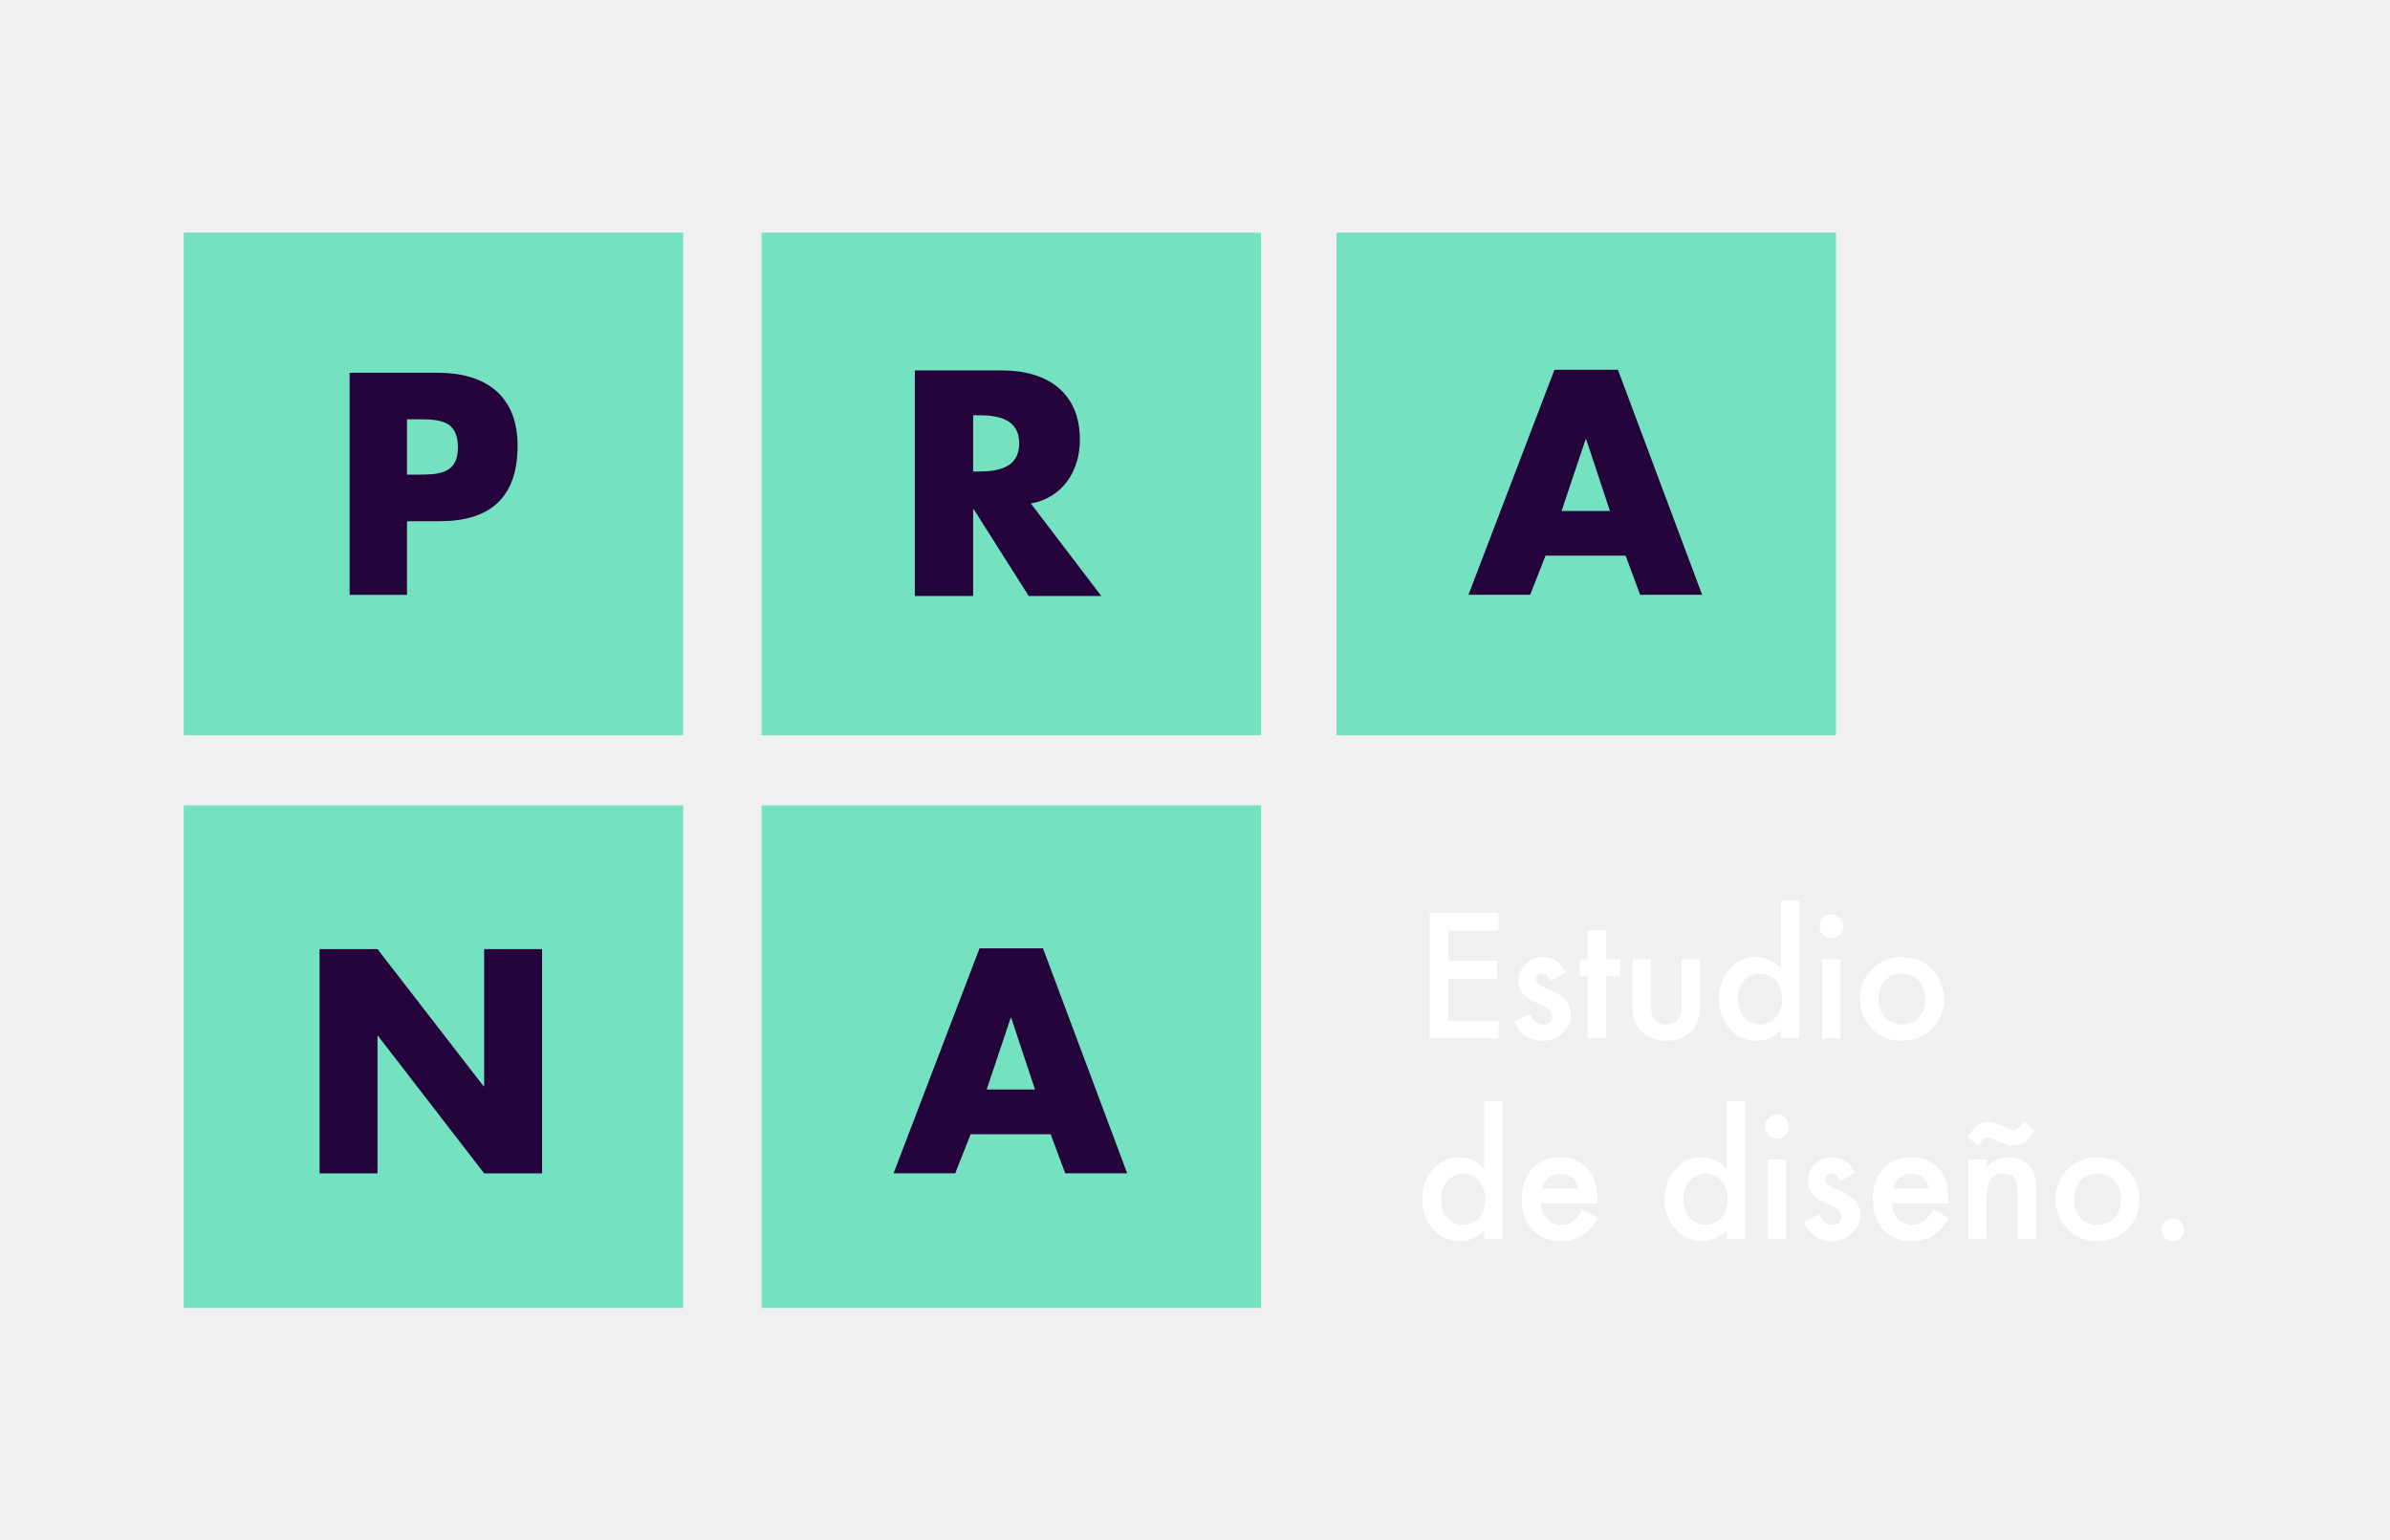
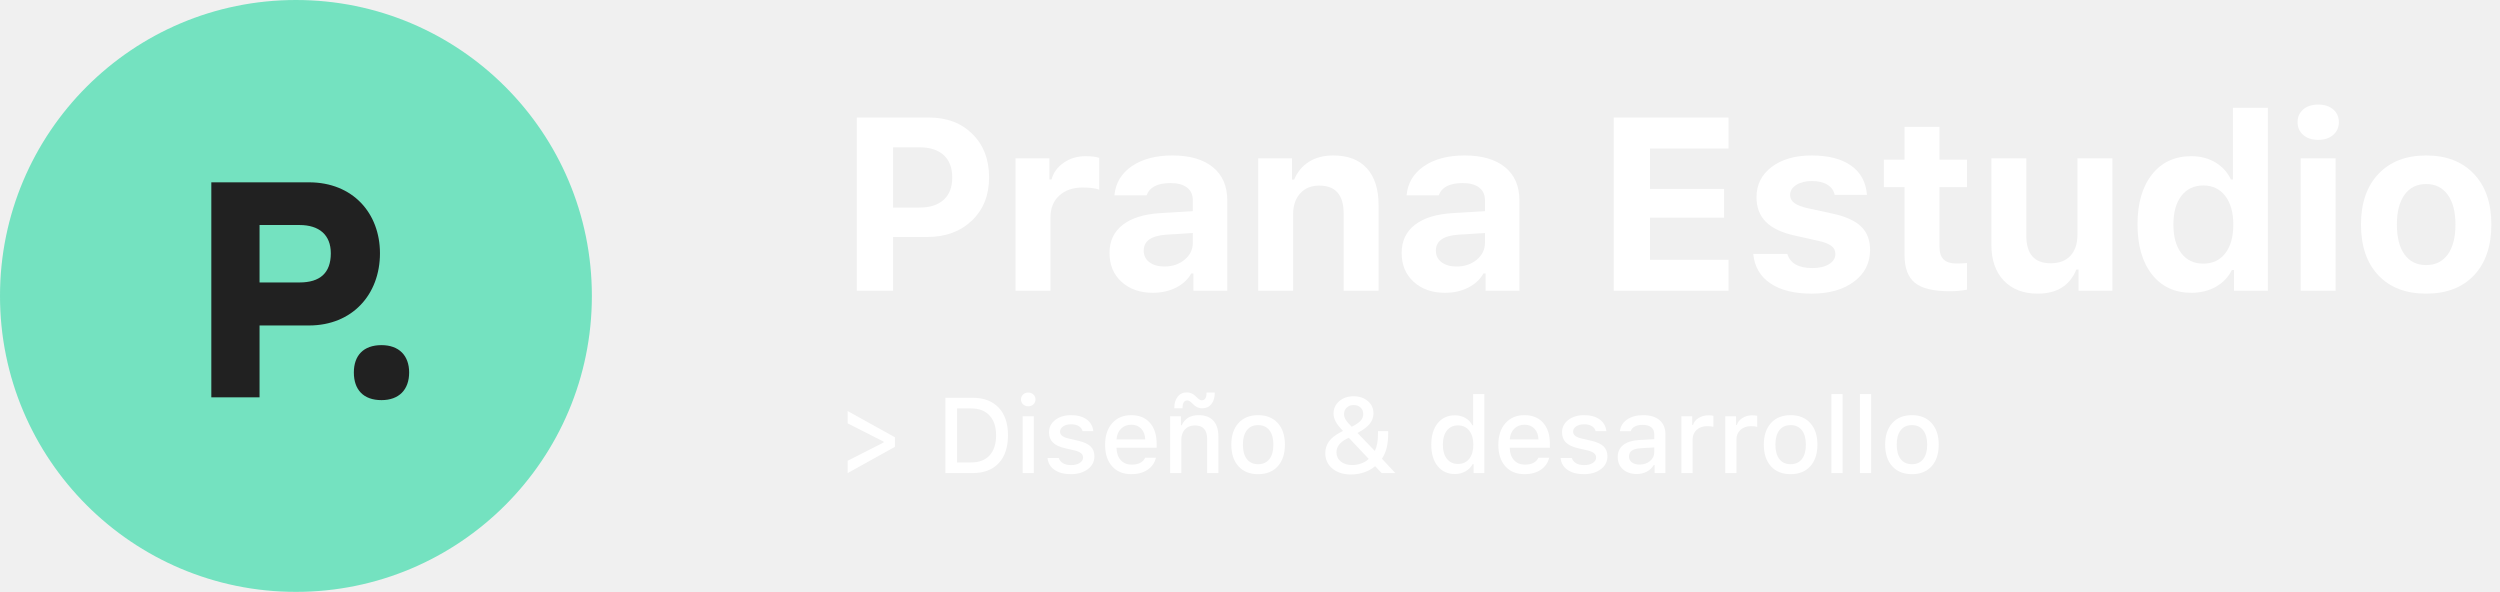
- <svg xmlns="http://www.w3.org/2000/svg" width="104" height="67" viewBox="0 0 104 67" fill="none">
-   <path d="M29.727 10.125H7.994V31.996H29.727V10.125Z" fill="#74E2C0" />
-   <path d="M54.872 10.125H33.139V31.996H54.872V10.125Z" fill="#74E2C0" />
-   <path d="M29.727 35.048H7.994V56.919H29.727V35.048Z" fill="#74E2C0" />
-   <path d="M54.872 35.048H33.139V56.919H54.872V35.048Z" fill="#74E2C0" />
-   <path d="M79.89 10.125H58.157V31.996H79.89V10.125Z" fill="#74E2C0" />
-   <path d="M65.21 40.498H63.028V41.813H65.146V42.59H63.028V44.419H65.21V45.196H62.207V39.721H65.21V40.498Z" fill="white" />
-   <path d="M68.13 42.33L67.475 42.682C67.371 42.469 67.244 42.363 67.091 42.363C67.018 42.363 66.956 42.387 66.903 42.436C66.852 42.484 66.825 42.546 66.825 42.623C66.825 42.755 66.978 42.887 67.284 43.017C67.704 43.199 67.987 43.367 68.132 43.521C68.278 43.675 68.351 43.882 68.351 44.142C68.351 44.476 68.229 44.755 67.985 44.98C67.748 45.193 67.46 45.299 67.125 45.299C66.55 45.299 66.142 45.017 65.902 44.45L66.579 44.135C66.674 44.3 66.745 44.406 66.794 44.45C66.89 44.54 67.005 44.586 67.14 44.586C67.407 44.586 67.542 44.463 67.542 44.218C67.542 44.077 67.438 43.943 67.233 43.82C67.153 43.78 67.072 43.741 66.992 43.703C66.912 43.664 66.832 43.626 66.748 43.585C66.519 43.472 66.357 43.358 66.262 43.245C66.142 43.1 66.082 42.915 66.082 42.688C66.082 42.387 66.184 42.14 66.388 41.944C66.597 41.747 66.85 41.648 67.149 41.648C67.59 41.647 67.915 41.874 68.13 42.33Z" fill="white" />
-   <path d="M69.88 42.486V45.194H69.088V42.486H68.749V41.742H69.088V40.476H69.88V41.742H70.498V42.486H69.88Z" fill="white" />
-   <path d="M71.831 41.742V43.725C71.831 44.297 72.055 44.582 72.504 44.582C72.954 44.582 73.178 44.297 73.178 43.725V41.742H73.97V43.741C73.97 44.018 73.936 44.256 73.868 44.458C73.803 44.637 73.688 44.799 73.526 44.943C73.258 45.178 72.918 45.295 72.504 45.295C72.093 45.295 71.754 45.178 71.486 44.943C71.323 44.799 71.206 44.637 71.137 44.458C71.071 44.297 71.038 44.058 71.038 43.741V41.742H71.831Z" fill="white" />
-   <path d="M77.499 39.206H78.295V45.194H77.499V44.834C77.186 45.141 76.833 45.295 76.439 45.295C75.969 45.295 75.58 45.123 75.269 44.777C74.961 44.425 74.808 43.985 74.808 43.457C74.808 42.942 74.961 42.512 75.269 42.167C75.574 41.819 75.959 41.647 76.421 41.647C76.823 41.647 77.182 41.812 77.499 42.143V39.206ZM75.618 43.459C75.618 43.791 75.706 44.06 75.882 44.267C76.062 44.478 76.29 44.582 76.565 44.582C76.858 44.582 77.097 44.482 77.277 44.278C77.457 44.068 77.548 43.8 77.548 43.477C77.548 43.153 77.457 42.887 77.277 42.676C77.097 42.471 76.862 42.369 76.572 42.369C76.299 42.369 76.072 42.473 75.889 42.68C75.709 42.889 75.618 43.149 75.618 43.459Z" fill="white" />
-   <path d="M79.176 40.305C79.176 40.166 79.227 40.045 79.327 39.944C79.427 39.843 79.549 39.792 79.69 39.792C79.834 39.792 79.956 39.843 80.056 39.944C80.156 40.043 80.207 40.166 80.207 40.309C80.207 40.454 80.156 40.577 80.056 40.677C79.957 40.778 79.835 40.829 79.693 40.829C79.549 40.829 79.427 40.778 79.327 40.677C79.227 40.577 79.176 40.452 79.176 40.305ZM80.088 41.742V45.196H79.296V41.742H80.088Z" fill="white" />
-   <path d="M80.931 43.444C80.931 42.946 81.108 42.521 81.463 42.171C81.818 41.821 82.25 41.647 82.76 41.647C83.272 41.647 83.707 41.822 84.064 42.174C84.415 42.526 84.592 42.959 84.592 43.472C84.592 43.99 84.415 44.423 84.06 44.773C83.703 45.121 83.264 45.293 82.745 45.293C82.232 45.293 81.8 45.116 81.452 44.762C81.105 44.414 80.931 43.974 80.931 43.444ZM81.742 43.459C81.742 43.803 81.833 44.077 82.017 44.278C82.204 44.482 82.452 44.582 82.76 44.582C83.069 44.582 83.317 44.482 83.503 44.282C83.689 44.08 83.781 43.813 83.781 43.477C83.781 43.142 83.689 42.873 83.503 42.673C83.315 42.469 83.067 42.369 82.76 42.369C82.457 42.369 82.212 42.469 82.024 42.673C81.837 42.874 81.742 43.136 81.742 43.459Z" fill="white" />
-   <path d="M64.585 47.921H65.381V53.91H64.585V53.549C64.272 53.857 63.919 54.011 63.525 54.011C63.055 54.011 62.666 53.839 62.354 53.492C62.047 53.14 61.892 52.701 61.892 52.173C61.892 51.658 62.045 51.227 62.354 50.883C62.66 50.535 63.044 50.362 63.507 50.362C63.909 50.362 64.268 50.527 64.585 50.859V47.921ZM62.704 52.173C62.704 52.505 62.791 52.774 62.968 52.981C63.148 53.192 63.378 53.296 63.651 53.296C63.944 53.296 64.183 53.195 64.363 52.992C64.543 52.781 64.634 52.514 64.634 52.191C64.634 51.867 64.543 51.601 64.363 51.39C64.183 51.185 63.948 51.082 63.658 51.082C63.385 51.082 63.157 51.187 62.975 51.394C62.793 51.603 62.704 51.863 62.704 52.173Z" fill="white" />
-   <path d="M69.507 52.373H67.047C67.069 52.657 67.16 52.882 67.322 53.051C67.484 53.216 67.692 53.298 67.945 53.298C68.141 53.298 68.305 53.25 68.434 53.157C68.562 53.062 68.706 52.888 68.868 52.633L69.538 53.008C69.434 53.186 69.325 53.338 69.21 53.465C69.096 53.591 68.972 53.696 68.841 53.776C68.709 53.859 68.567 53.917 68.414 53.956C68.261 53.994 68.096 54.013 67.917 54.013C67.406 54.013 66.994 53.848 66.685 53.516C66.375 53.183 66.22 52.741 66.22 52.189C66.22 51.643 66.371 51.202 66.672 50.863C66.974 50.529 67.376 50.362 67.877 50.362C68.382 50.362 68.782 50.524 69.075 50.848C69.367 51.169 69.513 51.616 69.513 52.186L69.507 52.373ZM68.693 51.72C68.582 51.295 68.316 51.083 67.894 51.083C67.797 51.083 67.706 51.097 67.622 51.127C67.539 51.156 67.46 51.198 67.391 51.255C67.322 51.31 67.262 51.377 67.213 51.455C67.163 51.533 67.125 51.621 67.1 51.72H68.693Z" fill="white" />
-   <path d="M75.132 47.921H75.928V53.91H75.132V53.549C74.819 53.857 74.465 54.011 74.072 54.011C73.602 54.011 73.213 53.839 72.901 53.492C72.594 53.14 72.439 52.701 72.439 52.173C72.439 51.658 72.592 51.227 72.901 50.883C73.207 50.535 73.591 50.362 74.054 50.362C74.456 50.362 74.815 50.527 75.132 50.859V47.921ZM73.251 52.173C73.251 52.505 73.338 52.774 73.515 52.981C73.695 53.192 73.925 53.296 74.198 53.296C74.491 53.296 74.73 53.195 74.91 52.992C75.09 52.781 75.181 52.514 75.181 52.191C75.181 51.867 75.09 51.601 74.91 51.39C74.73 51.185 74.495 51.082 74.205 51.082C73.932 51.082 73.704 51.187 73.522 51.394C73.34 51.603 73.251 51.863 73.251 52.173Z" fill="white" />
-   <path d="M76.809 49.021C76.809 48.882 76.86 48.761 76.96 48.66C77.06 48.559 77.182 48.508 77.323 48.508C77.466 48.508 77.588 48.559 77.689 48.66C77.789 48.759 77.84 48.882 77.84 49.025C77.84 49.169 77.789 49.292 77.689 49.393C77.59 49.494 77.468 49.545 77.326 49.545C77.182 49.545 77.06 49.494 76.96 49.393C76.86 49.292 76.809 49.167 76.809 49.021ZM77.721 50.458V53.912H76.929V50.458H77.721Z" fill="white" />
-   <path d="M80.72 51.046L80.065 51.398C79.961 51.185 79.834 51.079 79.681 51.079C79.608 51.079 79.546 51.103 79.493 51.152C79.442 51.2 79.417 51.262 79.417 51.339C79.417 51.471 79.57 51.603 79.874 51.733C80.294 51.914 80.576 52.083 80.722 52.237C80.868 52.391 80.941 52.598 80.941 52.858C80.941 53.192 80.819 53.47 80.575 53.696C80.338 53.908 80.05 54.015 79.715 54.015C79.14 54.015 78.732 53.732 78.493 53.166L79.171 52.851C79.265 53.016 79.336 53.122 79.386 53.166C79.482 53.256 79.597 53.302 79.732 53.302C79.999 53.302 80.134 53.179 80.134 52.933C80.134 52.792 80.03 52.658 79.824 52.536C79.744 52.495 79.664 52.457 79.584 52.418C79.504 52.38 79.424 52.342 79.34 52.301C79.111 52.188 78.947 52.074 78.854 51.96C78.734 51.816 78.674 51.63 78.674 51.403C78.674 51.103 78.776 50.855 78.98 50.659C79.189 50.463 79.442 50.364 79.741 50.364C80.18 50.362 80.505 50.59 80.72 51.046Z" fill="white" />
-   <path d="M84.779 52.373H82.319C82.341 52.657 82.432 52.882 82.594 53.051C82.756 53.216 82.964 53.298 83.217 53.298C83.413 53.298 83.577 53.25 83.707 53.157C83.834 53.062 83.978 52.888 84.14 52.633L84.81 53.008C84.706 53.186 84.597 53.338 84.482 53.465C84.368 53.591 84.244 53.696 84.113 53.776C83.982 53.859 83.84 53.917 83.687 53.956C83.534 53.994 83.368 54.013 83.189 54.013C82.678 54.013 82.266 53.848 81.957 53.516C81.647 53.183 81.492 52.741 81.492 52.189C81.492 51.643 81.644 51.202 81.944 50.863C82.246 50.529 82.649 50.362 83.15 50.362C83.654 50.362 84.055 50.524 84.348 50.848C84.639 51.169 84.785 51.616 84.785 52.186L84.779 52.373ZM83.965 51.72C83.854 51.295 83.588 51.083 83.166 51.083C83.069 51.083 82.978 51.097 82.895 51.127C82.811 51.156 82.733 51.198 82.663 51.255C82.594 51.31 82.534 51.377 82.485 51.455C82.436 51.533 82.397 51.621 82.372 51.72H83.965Z" fill="white" />
-   <path d="M86.09 49.869L85.628 49.475L85.73 49.331C85.795 49.235 85.859 49.156 85.919 49.09C85.981 49.026 86.043 48.973 86.107 48.931C86.17 48.889 86.236 48.859 86.303 48.843C86.371 48.825 86.445 48.816 86.525 48.816C86.709 48.816 86.921 48.878 87.163 49.001C87.407 49.125 87.565 49.189 87.634 49.189C87.766 49.189 87.911 49.061 88.072 48.806L88.519 49.182C88.294 49.636 87.988 49.864 87.603 49.864C87.472 49.864 87.257 49.798 86.959 49.666C86.746 49.558 86.586 49.503 86.48 49.503C86.353 49.499 86.221 49.622 86.09 49.869ZM85.646 50.458H86.442V50.776C86.719 50.5 87.032 50.362 87.379 50.362C87.778 50.362 88.09 50.489 88.314 50.742C88.507 50.956 88.603 51.308 88.603 51.795V53.912H87.807V51.982C87.807 51.641 87.76 51.407 87.667 51.277C87.576 51.145 87.409 51.079 87.166 51.079C86.902 51.079 86.717 51.167 86.606 51.341C86.498 51.513 86.444 51.816 86.444 52.244V53.912H85.648V50.458H85.646Z" fill="white" />
-   <path d="M89.441 52.16C89.441 51.662 89.618 51.236 89.973 50.886C90.328 50.536 90.759 50.362 91.269 50.362C91.781 50.362 92.216 50.538 92.573 50.89C92.926 51.242 93.101 51.674 93.101 52.188C93.101 52.706 92.924 53.139 92.569 53.489C92.212 53.837 91.773 54.009 91.255 54.009C90.739 54.009 90.309 53.831 89.962 53.478C89.616 53.13 89.441 52.69 89.441 52.16ZM90.251 52.173C90.251 52.517 90.342 52.79 90.526 52.992C90.714 53.195 90.961 53.296 91.269 53.296C91.579 53.296 91.826 53.195 92.012 52.996C92.198 52.794 92.291 52.526 92.291 52.191C92.291 51.856 92.198 51.587 92.012 51.387C91.825 51.183 91.577 51.083 91.269 51.083C90.967 51.083 90.721 51.183 90.534 51.387C90.346 51.59 90.251 51.852 90.251 52.173Z" fill="white" />
-   <path d="M94.064 53.514C94.064 53.382 94.112 53.267 94.208 53.17C94.305 53.073 94.419 53.025 94.554 53.025C94.689 53.025 94.803 53.073 94.9 53.17C94.996 53.267 95.044 53.382 95.044 53.518C95.044 53.655 94.996 53.773 94.9 53.87C94.805 53.965 94.691 54.011 94.554 54.011C94.416 54.011 94.299 53.963 94.204 53.87C94.112 53.775 94.064 53.655 94.064 53.514Z" fill="white" />
-   <path d="M15.214 16.22H19.034C21.097 16.22 22.523 17.182 22.523 19.399C22.523 21.681 21.301 22.682 19.123 22.682H17.71V25.887H15.214V16.22ZM17.71 20.655H18.131C19.036 20.655 19.927 20.655 19.927 19.476C19.927 18.26 19.098 18.247 18.131 18.247H17.71V20.655Z" fill="#25033B" />
-   <path d="M47.922 25.936H44.764L42.371 22.161H42.346V25.936H39.809V16.119H43.6C45.529 16.119 46.991 17.043 46.991 19.139C46.991 20.493 46.241 21.664 44.857 21.912L47.922 25.936ZM42.346 20.519H42.592C43.42 20.519 44.351 20.363 44.351 19.295C44.351 18.227 43.418 18.071 42.592 18.071H42.346V20.519Z" fill="#25033B" />
-   <path d="M13.906 41.304H16.427L21.043 47.271H21.068V41.304H23.588V51.062H21.068L16.452 45.083H16.427V51.062H13.906V41.304Z" fill="#25033B" />
-   <path d="M42.237 49.36L41.566 51.06H38.883L42.624 41.269H45.385L49.049 51.06H46.352L45.72 49.36H42.237ZM44.005 44.297H43.979L42.934 47.414H45.037L44.005 44.297Z" fill="#25033B" />
-   <path d="M67.254 24.182L66.584 25.883H63.9L67.642 16.092H70.403L74.067 25.883H71.37L70.738 24.182H67.254ZM69.023 19.119H68.997L67.952 22.236H70.055L69.023 19.119Z" fill="#25033B" />
+ <svg xmlns="http://www.w3.org/2000/svg" width="283" height="67" viewBox="0 0 283 67" fill="none">
+   <path d="M0 33.5C0 52.002 14.999 67 33.5 67C52.002 67 67 52.002 67 33.5C67 14.999 52.002 0 33.5 0C14.999 0 0 14.999 0 33.5Z" fill="#74E2C0" />
+   <path d="M29.381 31.974H33.901C36.231 31.974 37.448 30.897 37.448 28.671C37.448 26.585 36.127 25.472 33.901 25.472H29.381V31.974ZM23.921 44.98V20.639H34.979C39.952 20.639 43.012 24.151 43.012 28.671C43.012 33.331 39.883 36.843 34.979 36.843H29.381V44.98H23.921Z" fill="#212121" />
+   <path d="M40.056 42.164C40.056 40.252 41.134 39.069 43.186 39.069C45.168 39.069 46.315 40.252 46.315 42.164C46.315 44.111 45.168 45.294 43.186 45.294C41.134 45.294 40.056 44.111 40.056 42.164Z" fill="#212121" />
+   <path d="M101.094 16.675V23.497H104.07C105.257 23.497 106.174 23.204 106.822 22.62C107.469 22.036 107.793 21.196 107.793 20.099C107.793 18.994 107.471 18.147 106.828 17.558C106.185 16.97 105.27 16.675 104.083 16.675H101.094ZM96.99 13.305H105.171C107.191 13.305 108.828 13.928 110.083 15.173C111.338 16.419 111.965 18.057 111.965 20.086C111.965 22.097 111.317 23.723 110.022 24.964C108.726 26.205 107.041 26.826 104.967 26.826H101.094V32.914H96.99V13.305Z" fill="white" />
+   <path d="M114.959 32.914V17.925H118.791V20.317H119.036C119.235 19.556 119.69 18.926 120.401 18.428C121.113 17.93 121.939 17.681 122.881 17.681C123.561 17.681 124.077 17.744 124.431 17.871V21.472C124.014 21.309 123.389 21.227 122.555 21.227C121.459 21.227 120.578 21.531 119.912 22.137C119.247 22.745 118.913 23.569 118.913 24.611V32.914H114.959Z" fill="white" />
+   <path d="M131.807 30.169C132.722 30.169 133.488 29.91 134.104 29.394C134.72 28.878 135.028 28.239 135.028 27.478V26.378L131.998 26.568C130.313 26.686 129.47 27.288 129.47 28.375C129.47 28.927 129.685 29.364 130.116 29.686C130.546 30.008 131.109 30.169 131.807 30.169ZM130.503 33.145C129.053 33.145 127.873 32.733 126.963 31.908C126.052 31.084 125.597 29.992 125.597 28.633C125.597 27.284 126.098 26.221 127.099 25.447C128.1 24.672 129.534 24.23 131.4 24.122L135.028 23.904V22.681C135.028 22.056 134.811 21.573 134.376 21.234C133.941 20.894 133.316 20.724 132.501 20.724C131.033 20.724 130.131 21.186 129.796 22.111H126.154C126.281 20.724 126.936 19.626 128.118 18.815C129.3 18.004 130.834 17.598 132.718 17.598C134.693 17.598 136.221 18.043 137.304 18.93C138.387 19.819 138.928 21.069 138.928 22.681V32.913H135.096V30.957H134.851C134.462 31.646 133.882 32.182 133.112 32.567C132.342 32.952 131.472 33.145 130.503 33.145Z" fill="white" />
+   <path d="M142.425 32.914V17.925H146.257V20.33H146.502C146.855 19.47 147.41 18.799 148.167 18.319C148.923 17.839 149.845 17.599 150.932 17.599C152.59 17.599 153.858 18.086 154.737 19.06C155.616 20.034 156.055 21.422 156.055 23.225V32.914H152.101V24.162C152.101 22.061 151.181 21.01 149.342 21.01C148.427 21.01 147.705 21.306 147.175 21.9C146.644 22.494 146.38 23.284 146.38 24.271V32.914H142.425Z" fill="white" />
+   <path d="M164.878 30.169C165.793 30.169 166.559 29.91 167.175 29.394C167.791 28.878 168.099 28.239 168.099 27.478V26.378L165.068 26.568C163.383 26.686 162.541 27.288 162.541 28.375C162.541 28.927 162.756 29.364 163.186 29.686C163.617 30.008 164.18 30.169 164.878 30.169ZM163.573 33.145C162.124 33.145 160.944 32.733 160.033 31.908C159.123 31.084 158.668 29.992 158.668 28.633C158.668 27.284 159.169 26.221 160.169 25.447C161.17 24.672 162.604 24.23 164.47 24.122L168.099 23.904V22.681C168.099 22.056 167.881 21.573 167.446 21.234C167.011 20.894 166.386 20.724 165.571 20.724C164.103 20.724 163.202 21.186 162.867 22.111H159.225C159.352 20.724 160.007 19.626 161.189 18.815C162.371 18.004 163.904 17.598 165.789 17.598C167.764 17.598 169.292 18.043 170.375 18.93C171.457 19.819 171.999 21.069 171.999 22.681V32.913H168.167V30.957H167.922C167.532 31.646 166.952 32.182 166.183 32.567C165.413 32.952 164.543 33.145 163.573 33.145Z" fill="white" />
+   <path d="M195.666 29.408V32.914H182.675V13.305H195.666V16.811H186.779V21.391H195.164V24.638H186.779V29.408H195.666Z" fill="white" />
+   <path d="M198.836 22.328C198.836 20.905 199.409 19.762 200.555 18.897C201.701 18.032 203.207 17.599 205.074 17.599C206.976 17.599 208.469 17.984 209.551 18.754C210.634 19.524 211.23 20.625 211.338 22.056H207.683C207.583 21.567 207.309 21.184 206.861 20.908C206.412 20.631 205.825 20.494 205.101 20.494C204.385 20.494 203.796 20.641 203.334 20.935C202.872 21.23 202.641 21.612 202.641 22.084C202.641 22.445 202.804 22.747 203.13 22.987C203.457 23.227 203.968 23.424 204.666 23.578L207.479 24.189C208.938 24.507 210.004 24.991 210.679 25.644C211.354 26.296 211.692 27.179 211.692 28.293C211.692 29.78 211.084 30.976 209.87 31.881C208.657 32.787 207.062 33.24 205.087 33.24C203.112 33.24 201.549 32.851 200.399 32.071C199.249 31.292 198.605 30.183 198.469 28.742H202.329C202.646 29.811 203.592 30.346 205.169 30.346C205.939 30.346 206.564 30.198 207.044 29.904C207.524 29.609 207.764 29.222 207.764 28.742C207.764 28.37 207.615 28.069 207.316 27.839C207.017 27.607 206.537 27.419 205.876 27.274L203.158 26.663C201.699 26.346 200.614 25.832 199.903 25.12C199.192 24.41 198.836 23.479 198.836 22.328Z" fill="white" />
+   <path d="M215.594 14.365H219.549V18.075H222.661V21.186H219.549V27.927C219.549 28.579 219.705 29.059 220.017 29.367C220.33 29.675 220.821 29.829 221.492 29.829C221.936 29.829 222.326 29.811 222.661 29.775V32.791C222.053 32.909 221.392 32.968 220.677 32.968C218.856 32.968 217.553 32.651 216.77 32.017C215.986 31.383 215.594 30.332 215.594 28.864V21.186H213.257V18.075H215.594V14.365Z" fill="white" />
+   <path d="M239.121 17.925V32.914H235.289V30.508H235.045C234.302 32.329 232.843 33.24 230.669 33.24C229.047 33.24 227.768 32.748 226.83 31.765C225.892 30.783 225.424 29.426 225.424 27.696V17.925H229.378V26.677C229.378 28.76 230.297 29.802 232.137 29.802C233.106 29.802 233.853 29.516 234.379 28.946C234.904 28.375 235.167 27.582 235.167 26.567V17.925H239.121Z" fill="white" />
+   <path d="M251.9 22.185C251.292 21.393 250.464 20.996 249.413 20.996C248.362 20.996 247.535 21.388 246.933 22.172C246.33 22.955 246.029 24.036 246.029 25.413C246.029 26.799 246.328 27.884 246.926 28.667C247.524 29.451 248.353 29.843 249.413 29.843C250.473 29.843 251.304 29.451 251.906 28.667C252.509 27.884 252.81 26.803 252.81 25.426C252.81 24.058 252.506 22.978 251.9 22.185ZM248.068 33.145C246.183 33.145 244.695 32.452 243.603 31.066C242.512 29.679 241.966 27.791 241.966 25.399C241.966 23.017 242.512 21.134 243.603 19.753C244.695 18.371 246.183 17.68 248.068 17.68C249.082 17.68 249.984 17.913 250.772 18.38C251.56 18.847 252.149 19.493 252.539 20.317H252.769V12.204H256.724V32.914H252.892V30.563H252.647C252.248 31.369 251.646 32.002 250.84 32.459C250.033 32.916 249.109 33.145 248.068 33.145Z" fill="white" />
+   <path d="M260.438 17.925H264.392V32.914H260.438V17.925ZM262.422 15.832C261.715 15.832 261.149 15.647 260.723 15.275C260.297 14.904 260.084 14.424 260.084 13.835C260.084 13.237 260.297 12.755 260.723 12.388C261.149 12.021 261.715 11.837 262.422 11.837C263.128 11.837 263.694 12.021 264.12 12.388C264.546 12.755 264.759 13.237 264.759 13.835C264.759 14.424 264.543 14.904 264.113 15.275C263.683 15.647 263.119 15.832 262.422 15.832Z" fill="white" />
+   <path d="M274.642 30.006C275.693 30.006 276.509 29.605 277.088 28.803C277.668 28.001 277.958 26.871 277.958 25.413C277.958 23.972 277.666 22.849 277.082 22.043C276.497 21.236 275.684 20.833 274.642 20.833C273.591 20.833 272.776 21.236 272.196 22.043C271.617 22.849 271.327 23.972 271.327 25.413C271.327 26.871 271.614 28.001 272.19 28.803C272.765 29.605 273.582 30.006 274.642 30.006ZM280.058 31.161C278.748 32.547 276.944 33.24 274.642 33.24C272.341 33.24 270.536 32.547 269.227 31.161C267.918 29.775 267.264 27.859 267.264 25.413C267.264 22.985 267.923 21.076 269.241 19.685C270.559 18.294 272.36 17.599 274.642 17.599C276.926 17.599 278.726 18.294 280.044 19.685C281.362 21.076 282.021 22.985 282.021 25.413C282.021 27.859 281.367 29.775 280.058 31.161Z" fill="white" />
+   <path d="M95.953 52.158L100.022 50.091V49.99L95.953 47.923V46.529L101.304 49.5V50.581L95.953 53.552V52.158Z" fill="white" />
+   <path d="M108.339 46.234V52.348H109.946C110.84 52.348 111.532 52.081 112.022 51.547C112.512 51.013 112.757 50.258 112.757 49.282C112.757 48.321 112.51 47.573 112.016 47.037C111.522 46.501 110.832 46.234 109.946 46.234H108.339ZM107.016 45.029H110.094C111.357 45.029 112.342 45.4 113.047 46.143C113.752 46.884 114.104 47.925 114.104 49.264C114.104 50.627 113.754 51.682 113.053 52.43C112.352 53.179 111.365 53.552 110.094 53.552H107.016V45.029Z" fill="white" />
+   <path d="M115.764 47.12H117.028V53.552H115.764V47.12ZM116.984 45.77C116.828 45.918 116.632 45.992 116.396 45.992C116.16 45.992 115.964 45.918 115.808 45.77C115.653 45.623 115.575 45.438 115.575 45.218C115.575 44.997 115.653 44.812 115.808 44.662C115.964 44.513 116.16 44.438 116.396 44.438C116.632 44.438 116.828 44.513 116.984 44.662C117.14 44.812 117.217 44.997 117.217 45.218C117.217 45.438 117.14 45.623 116.984 45.77Z" fill="white" />
+   <path d="M118.747 48.939C118.747 48.372 118.981 47.906 119.45 47.542C119.919 47.178 120.517 46.996 121.246 46.996C121.97 46.996 122.555 47.155 123 47.474C123.445 47.793 123.699 48.236 123.762 48.803H122.545C122.486 48.563 122.343 48.374 122.117 48.236C121.89 48.098 121.6 48.029 121.246 48.029C120.887 48.029 120.59 48.107 120.354 48.263C120.117 48.418 119.999 48.62 119.999 48.868C119.999 49.061 120.082 49.221 120.248 49.347C120.413 49.472 120.671 49.575 121.021 49.654L122.091 49.902C122.708 50.044 123.163 50.254 123.452 50.534C123.741 50.813 123.886 51.188 123.886 51.656C123.886 52.255 123.636 52.741 123.136 53.115C122.636 53.489 121.998 53.676 121.222 53.676C120.458 53.676 119.841 53.514 119.37 53.189C118.9 52.865 118.637 52.416 118.582 51.845H119.852C119.934 52.097 120.094 52.294 120.33 52.436C120.566 52.578 120.873 52.649 121.252 52.649C121.649 52.649 121.974 52.568 122.226 52.406C122.478 52.245 122.604 52.036 122.604 51.78C122.604 51.406 122.289 51.144 121.659 50.995L120.537 50.735C119.922 50.589 119.471 50.373 119.181 50.085C118.892 49.797 118.747 49.416 118.747 48.939Z" fill="white" />
+   <path d="M129.187 48.529C128.902 48.227 128.525 48.077 128.056 48.077C127.588 48.077 127.202 48.228 126.899 48.532C126.595 48.835 126.426 49.239 126.391 49.742H129.639C129.623 49.235 129.473 48.83 129.187 48.529ZM129.633 51.816H130.856C130.71 52.395 130.393 52.849 129.902 53.18C129.412 53.511 128.8 53.676 128.068 53.676C127.147 53.676 126.421 53.38 125.891 52.787C125.362 52.195 125.097 51.385 125.097 50.357C125.097 49.329 125.365 48.512 125.9 47.905C126.436 47.299 127.156 46.996 128.062 46.996C128.956 46.996 129.658 47.283 130.168 47.858C130.678 48.433 130.933 49.227 130.933 50.239V50.682H126.391V50.752C126.41 51.32 126.574 51.769 126.881 52.099C127.188 52.43 127.596 52.595 128.103 52.595C128.879 52.595 129.389 52.336 129.633 51.816Z" fill="white" />
+   <path d="M134.418 45.33C134.225 45.33 134.084 45.401 133.995 45.543C133.907 45.685 133.863 45.909 133.863 46.216H132.93C132.93 45.665 133.057 45.228 133.313 44.905C133.569 44.582 133.918 44.42 134.359 44.42C134.532 44.42 134.692 44.451 134.84 44.512C134.988 44.573 135.113 44.648 135.215 44.737C135.318 44.825 135.412 44.913 135.499 44.999C135.585 45.086 135.674 45.16 135.765 45.221C135.855 45.282 135.942 45.312 136.025 45.312C136.218 45.312 136.358 45.243 136.447 45.106C136.535 44.968 136.58 44.745 136.58 44.438H137.513C137.513 44.989 137.385 45.425 137.129 45.744C136.873 46.062 136.525 46.222 136.084 46.222C135.911 46.222 135.75 46.192 135.602 46.131C135.455 46.069 135.329 45.996 135.227 45.909C135.125 45.822 135.03 45.734 134.944 45.647C134.857 45.557 134.768 45.483 134.678 45.422C134.587 45.36 134.501 45.33 134.418 45.33ZM132.457 53.553V47.12H133.68V48.142H133.774C134.109 47.378 134.749 46.996 135.694 46.996C136.411 46.996 136.961 47.202 137.345 47.616C137.729 48.03 137.921 48.62 137.921 49.388V53.553H136.651V49.707C136.651 48.675 136.188 48.16 135.262 48.16C134.794 48.16 134.421 48.306 134.143 48.6C133.866 48.893 133.727 49.29 133.727 49.79V53.553H132.457Z" fill="white" />
+   <path d="M142.422 52.548C142.969 52.548 143.393 52.354 143.695 51.967C143.996 51.579 144.146 51.034 144.146 50.333C144.146 49.636 143.996 49.093 143.695 48.706C143.393 48.318 142.969 48.124 142.422 48.124C141.87 48.124 141.445 48.317 141.146 48.703C140.847 49.088 140.697 49.632 140.697 50.333C140.697 51.038 140.847 51.584 141.146 51.969C141.445 52.355 141.87 52.548 142.422 52.548ZM142.422 53.676C141.477 53.676 140.735 53.379 140.195 52.785C139.655 52.19 139.386 51.373 139.386 50.333C139.386 49.298 139.657 48.483 140.198 47.888C140.739 47.293 141.48 46.996 142.422 46.996C143.359 46.996 144.099 47.293 144.64 47.888C145.181 48.483 145.452 49.298 145.452 50.333C145.452 51.373 145.182 52.19 144.642 52.785C144.103 53.379 143.363 53.676 142.422 53.676Z" fill="white" />
+   <path d="M153.013 48.307C153.485 48.071 153.821 47.844 154.02 47.624C154.219 47.406 154.318 47.155 154.318 46.872C154.318 46.569 154.218 46.322 154.017 46.133C153.816 45.944 153.554 45.85 153.231 45.85C152.916 45.85 152.656 45.946 152.452 46.139C152.247 46.332 152.144 46.578 152.144 46.878C152.144 47.094 152.209 47.309 152.339 47.522C152.469 47.734 152.693 47.996 153.013 48.307ZM152.41 49.689C151.662 50.079 151.288 50.581 151.288 51.195C151.288 51.629 151.451 51.978 151.778 52.244C152.105 52.51 152.534 52.642 153.066 52.642C153.428 52.642 153.779 52.58 154.117 52.454C154.456 52.328 154.73 52.158 154.938 51.946L152.688 49.559C152.593 49.599 152.501 49.642 152.41 49.689ZM156.403 53.552L155.665 52.773C155.314 53.068 154.902 53.298 154.428 53.464C153.953 53.629 153.458 53.712 152.942 53.712C152.071 53.712 151.367 53.489 150.83 53.044C150.293 52.6 150.024 52.017 150.024 51.296C150.024 50.8 150.159 50.363 150.429 49.984C150.698 49.606 151.114 49.268 151.678 48.969C151.694 48.961 151.748 48.931 151.843 48.877C151.937 48.824 151.999 48.791 152.026 48.78C151.636 48.374 151.361 48.022 151.199 47.722C151.038 47.423 150.957 47.118 150.957 46.806C150.957 46.247 151.172 45.783 151.604 45.413C152.035 45.042 152.576 44.857 153.225 44.857C153.879 44.857 154.418 45.039 154.841 45.401C155.264 45.763 155.476 46.228 155.476 46.795C155.476 47.236 155.333 47.632 155.048 47.982C154.762 48.333 154.302 48.675 153.668 49.01L155.623 51.042C155.868 50.585 155.99 49.929 155.99 49.075V48.803H157.142V49.122C157.142 50.311 156.905 51.247 156.433 51.928L157.951 53.552H156.403Z" fill="white" />
+   <path d="M165.051 48.154C164.515 48.154 164.095 48.347 163.79 48.735C163.485 49.123 163.332 49.656 163.332 50.333C163.332 51.014 163.485 51.549 163.79 51.937C164.095 52.325 164.515 52.519 165.051 52.519C165.586 52.519 166.009 52.324 166.318 51.934C166.627 51.544 166.782 51.013 166.782 50.339C166.782 49.67 166.626 49.138 166.315 48.744C166.004 48.35 165.583 48.154 165.051 48.154ZM164.691 53.659C163.871 53.659 163.222 53.359 162.741 52.761C162.261 52.162 162.021 51.353 162.021 50.333C162.021 49.317 162.262 48.51 162.744 47.911C163.227 47.313 163.876 47.014 164.691 47.014C165.131 47.014 165.527 47.113 165.878 47.312C166.229 47.511 166.49 47.787 166.664 48.142H166.758V44.609H168.028V53.553H166.811V52.536H166.711C166.518 52.887 166.243 53.162 165.887 53.36C165.53 53.559 165.131 53.659 164.691 53.659Z" fill="white" />
+   <path d="M173.702 48.529C173.416 48.227 173.039 48.077 172.57 48.077C172.102 48.077 171.716 48.228 171.413 48.532C171.109 48.835 170.94 49.239 170.905 49.742H174.153C174.137 49.235 173.987 48.83 173.702 48.529ZM174.147 51.816H175.37C175.224 52.395 174.907 52.849 174.416 53.18C173.926 53.511 173.314 53.676 172.582 53.676C171.661 53.676 170.935 53.38 170.405 52.787C169.876 52.195 169.611 51.385 169.611 50.357C169.611 49.329 169.879 48.512 170.414 47.905C170.95 47.299 171.671 46.996 172.576 46.996C173.47 46.996 174.172 47.283 174.682 47.858C175.192 48.433 175.447 49.227 175.447 50.239V50.682H170.905V50.752C170.924 51.32 171.088 51.769 171.395 52.099C171.702 52.43 172.11 52.595 172.617 52.595C173.393 52.595 173.903 52.336 174.147 51.816Z" fill="white" />
+   <path d="M176.823 48.939C176.823 48.372 177.057 47.906 177.526 47.542C177.995 47.178 178.593 46.996 179.322 46.996C180.046 46.996 180.631 47.155 181.076 47.474C181.521 47.793 181.775 48.236 181.838 48.803H180.621C180.562 48.563 180.419 48.374 180.193 48.236C179.967 48.098 179.676 48.029 179.322 48.029C178.963 48.029 178.666 48.107 178.43 48.263C178.193 48.418 178.075 48.62 178.075 48.868C178.075 49.061 178.158 49.221 178.324 49.347C178.489 49.472 178.747 49.575 179.097 49.654L180.167 49.902C180.785 50.044 181.239 50.254 181.528 50.534C181.817 50.813 181.962 51.188 181.962 51.656C181.962 52.255 181.712 52.741 181.212 53.115C180.712 53.489 180.074 53.676 179.298 53.676C178.534 53.676 177.917 53.514 177.446 53.189C176.976 52.865 176.713 52.416 176.658 51.845H177.928C178.011 52.097 178.17 52.294 178.406 52.436C178.642 52.578 178.949 52.649 179.328 52.649C179.726 52.649 180.05 52.568 180.303 52.406C180.554 52.245 180.68 52.036 180.68 51.78C180.68 51.406 180.365 51.144 179.735 50.995L178.613 50.735C177.998 50.589 177.547 50.373 177.257 50.085C176.968 49.797 176.823 49.416 176.823 48.939Z" fill="white" />
+   <path d="M185.595 52.59C186.071 52.59 186.468 52.456 186.785 52.188C187.102 51.92 187.261 51.585 187.261 51.184V50.646L185.689 50.746C185.248 50.774 184.924 50.865 184.715 51.018C184.506 51.172 184.402 51.391 184.402 51.674C184.402 51.958 184.512 52.181 184.732 52.345C184.953 52.508 185.24 52.59 185.595 52.59ZM185.27 53.659C184.64 53.659 184.125 53.482 183.725 53.13C183.326 52.778 183.126 52.312 183.126 51.733C183.126 51.158 183.333 50.706 183.746 50.377C184.16 50.049 184.75 49.861 185.518 49.813L187.261 49.713V49.158C187.261 48.815 187.148 48.552 186.924 48.369C186.699 48.186 186.372 48.094 185.943 48.094C185.589 48.094 185.294 48.156 185.06 48.281C184.826 48.404 184.674 48.581 184.602 48.809H183.374C183.437 48.258 183.708 47.818 184.186 47.489C184.664 47.16 185.27 46.996 186.002 46.996C186.806 46.996 187.427 47.186 187.866 47.565C188.305 47.946 188.525 48.476 188.525 49.158V53.552H187.302V52.649H187.202C187.009 52.971 186.744 53.22 186.407 53.396C186.07 53.571 185.692 53.659 185.27 53.659Z" fill="white" />
+   <path d="M190.332 53.553V47.12H191.555V48.106H191.649C191.74 47.787 191.948 47.526 192.272 47.321C192.598 47.116 192.969 47.014 193.386 47.014C193.626 47.014 193.815 47.031 193.953 47.067V48.319C193.799 48.268 193.563 48.242 193.244 48.242C192.76 48.242 192.365 48.382 192.06 48.661C191.755 48.941 191.602 49.305 191.602 49.754V53.553H190.332Z" fill="white" />
+   <path d="M195.297 53.553V47.12H196.519V48.106H196.614C196.705 47.787 196.912 47.526 197.237 47.321C197.562 47.116 197.933 47.014 198.35 47.014C198.591 47.014 198.78 47.031 198.917 47.067V48.319C198.764 48.268 198.528 48.242 198.209 48.242C197.724 48.242 197.329 48.382 197.024 48.661C196.719 48.941 196.566 49.305 196.566 49.754V53.553H195.297Z" fill="white" />
+   <path d="M202.7 52.548C203.247 52.548 203.672 52.354 203.973 51.967C204.274 51.579 204.425 51.034 204.425 50.333C204.425 49.636 204.274 49.093 203.973 48.706C203.672 48.318 203.247 48.124 202.7 48.124C202.149 48.124 201.724 48.317 201.424 48.703C201.125 49.088 200.975 49.632 200.975 50.333C200.975 51.038 201.125 51.584 201.424 51.969C201.724 52.355 202.149 52.548 202.7 52.548ZM202.7 53.676C201.755 53.676 201.013 53.379 200.473 52.785C199.934 52.19 199.664 51.373 199.664 50.333C199.664 49.298 199.935 48.483 200.476 47.888C201.018 47.293 201.759 46.996 202.7 46.996C203.637 46.996 204.377 47.293 204.918 47.888C205.46 48.483 205.731 49.298 205.731 50.333C205.731 51.373 205.461 52.19 204.921 52.785C204.382 53.379 203.641 53.676 202.7 53.676Z" fill="white" />
+   <path d="M207.313 44.61H208.583V53.553H207.313V44.61Z" fill="white" />
+   <path d="M210.545 44.61H211.814V53.553H210.545V44.61Z" fill="white" />
+   <path d="M216.434 52.548C216.981 52.548 217.405 52.354 217.707 51.967C218.008 51.579 218.158 51.034 218.158 50.333C218.158 49.636 218.008 49.093 217.707 48.706C217.405 48.318 216.981 48.124 216.434 48.124C215.882 48.124 215.457 48.317 215.158 48.703C214.859 49.088 214.709 49.632 214.709 50.333C214.709 51.038 214.859 51.584 215.158 51.969C215.457 52.355 215.882 52.548 216.434 52.548ZM216.434 53.676C215.489 53.676 214.746 53.379 214.207 52.785C213.667 52.19 213.398 51.373 213.398 50.333C213.398 49.298 213.668 48.483 214.21 47.888C214.751 47.293 215.492 46.996 216.434 46.996C217.371 46.996 218.11 47.293 218.652 47.888C219.193 48.483 219.464 49.298 219.464 50.333C219.464 51.373 219.194 52.19 218.654 52.785C218.115 53.379 217.375 53.676 216.434 53.676Z" fill="white" />
</svg>
